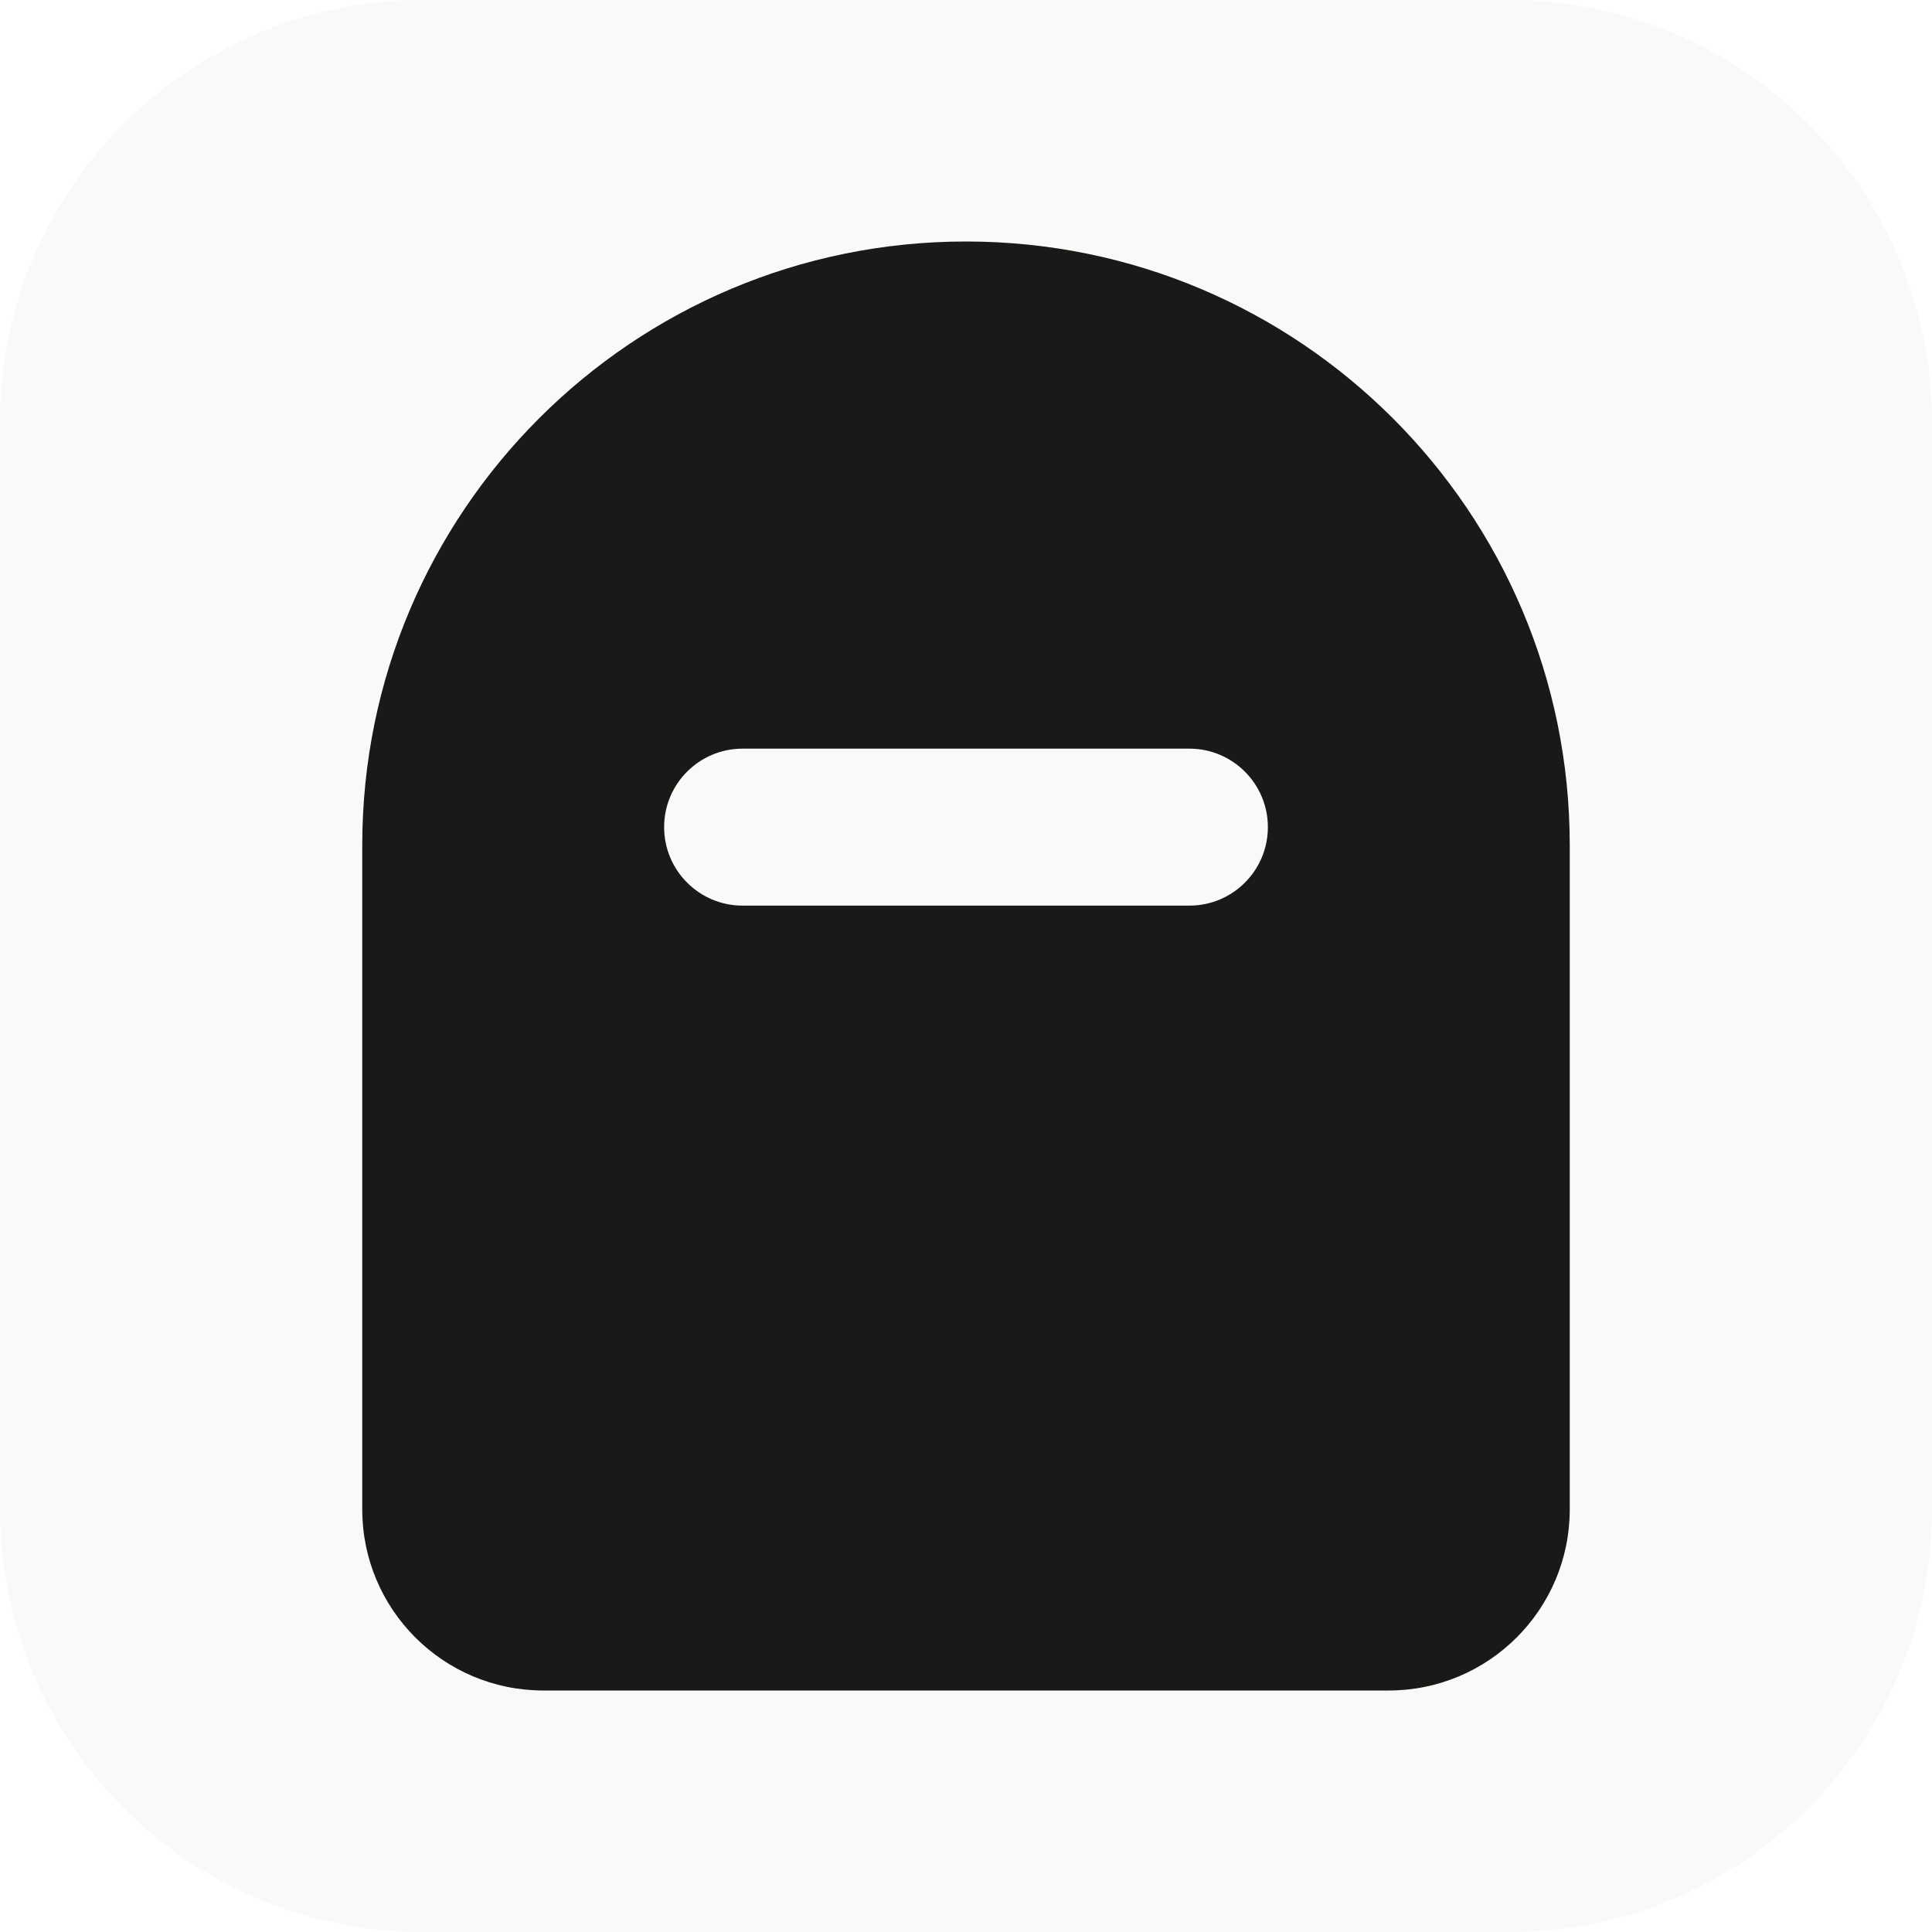
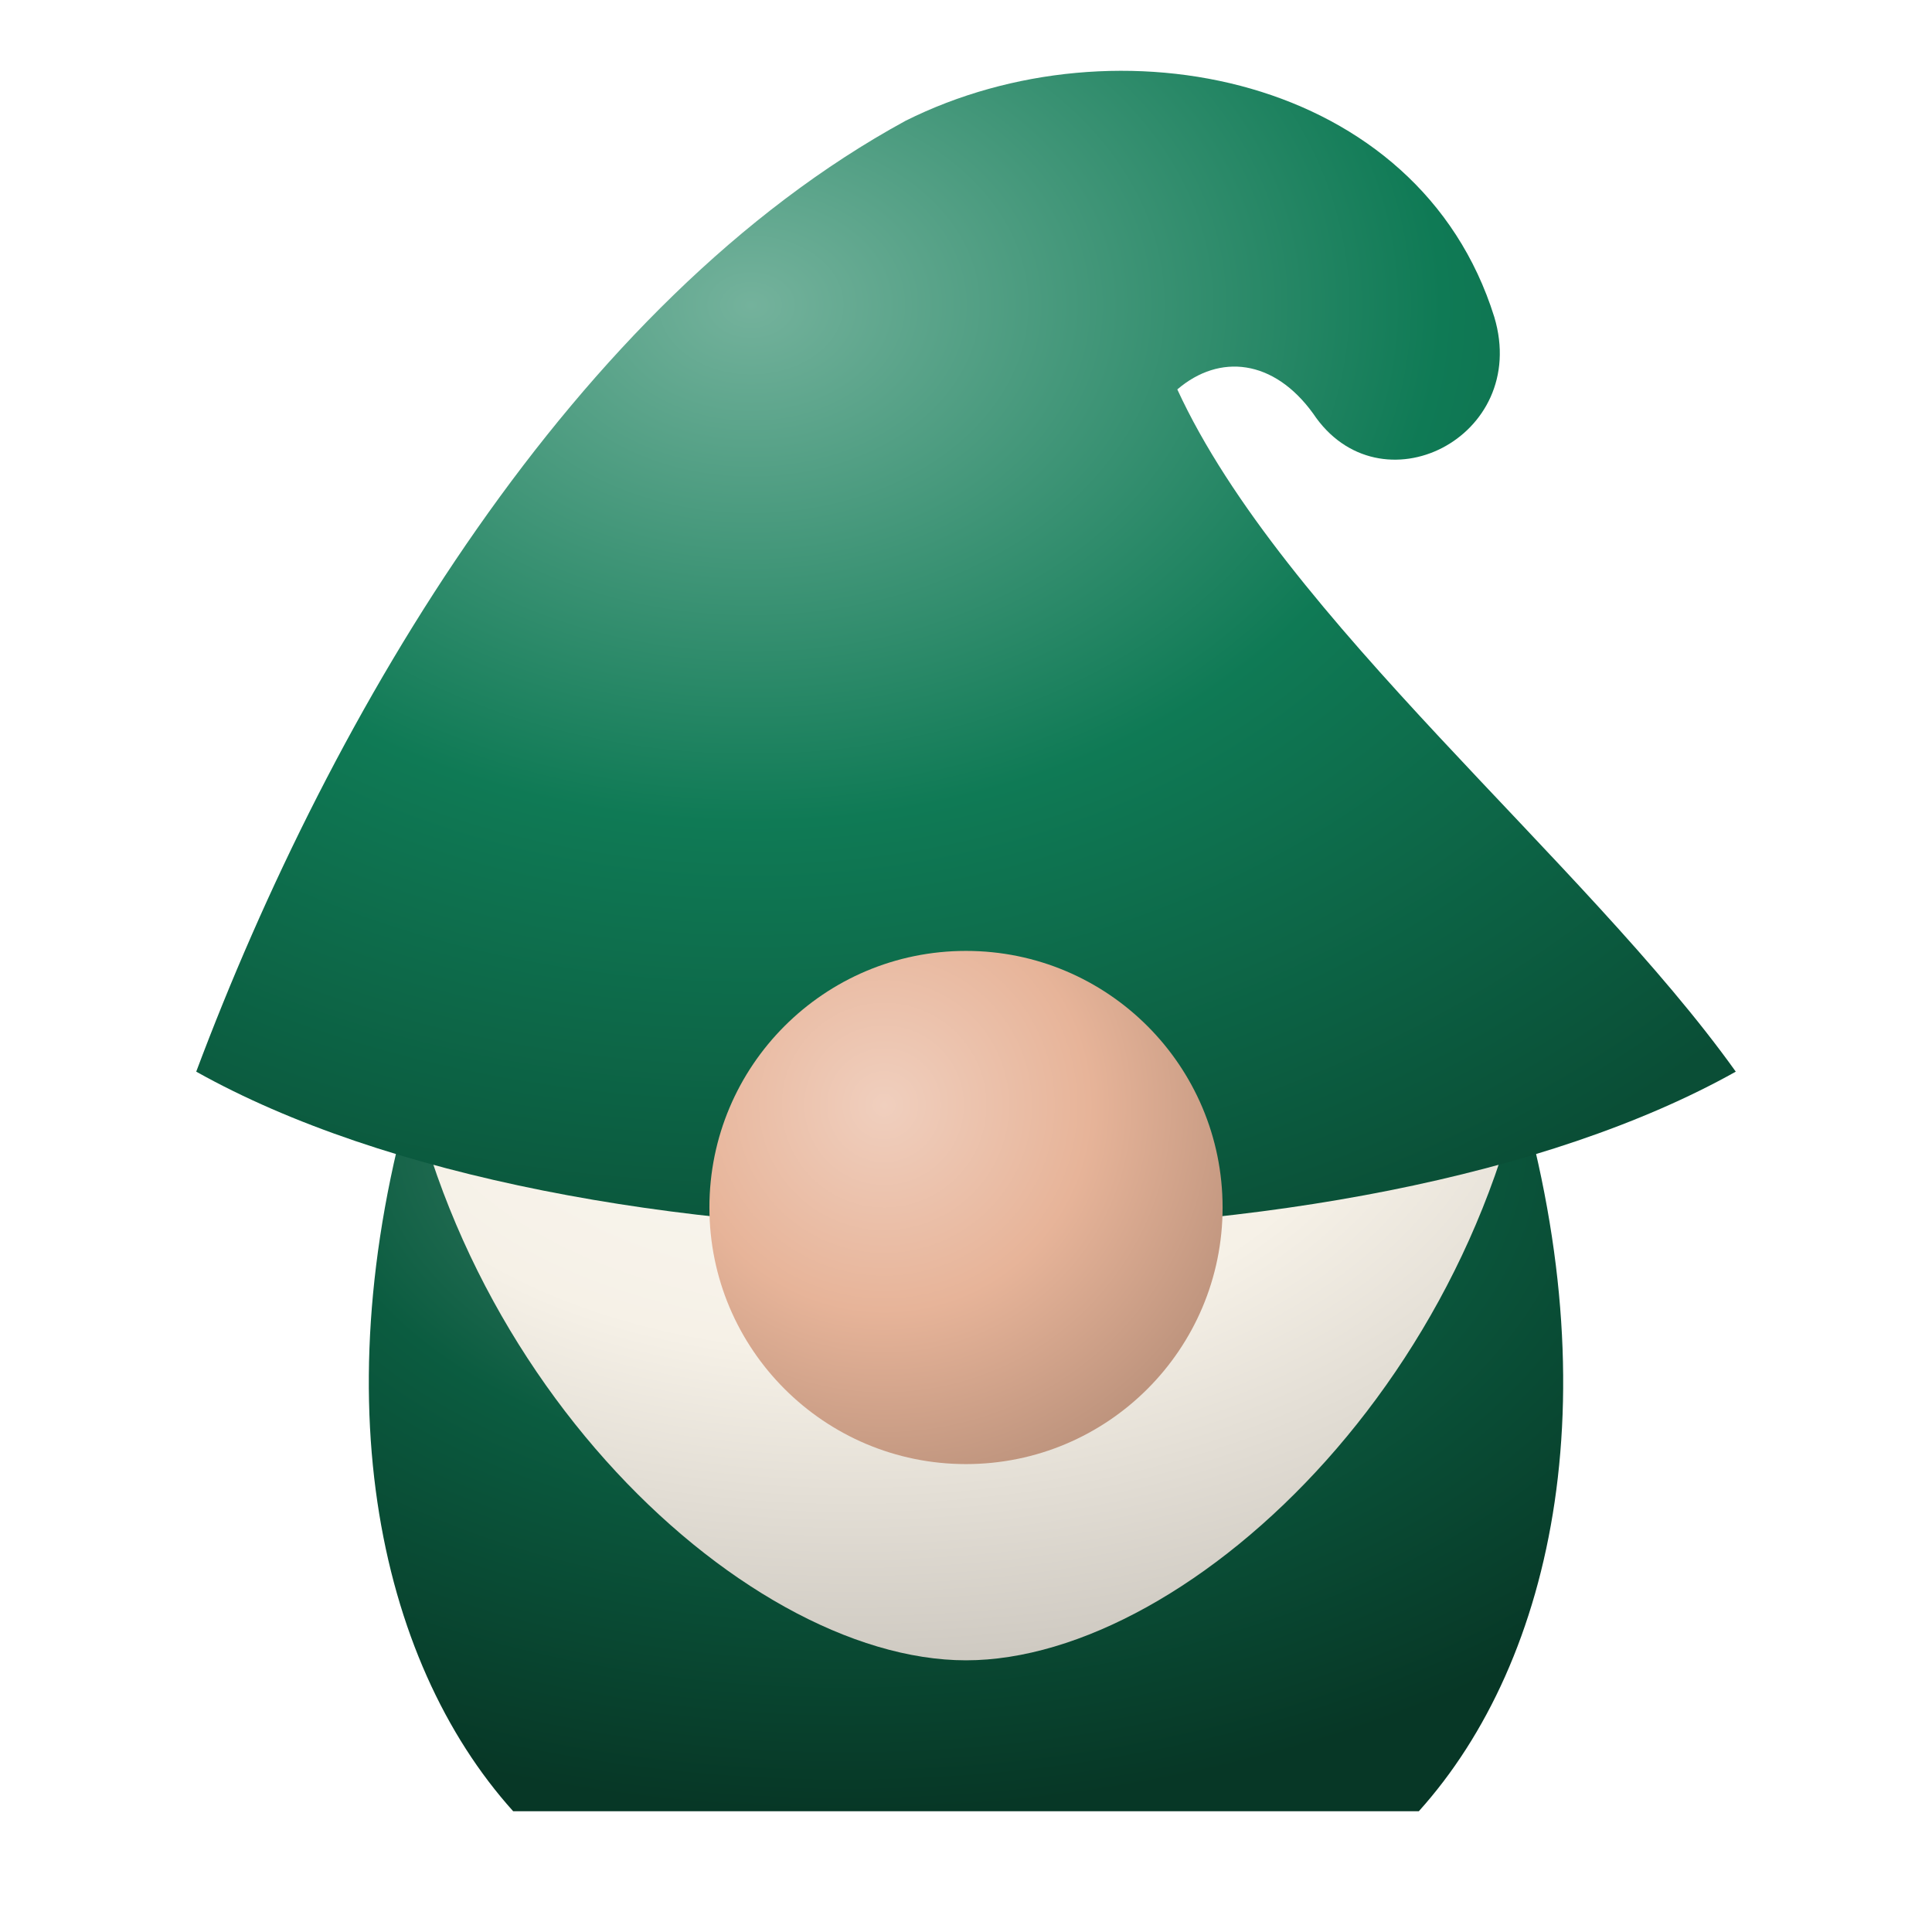
- <svg xmlns="http://www.w3.org/2000/svg" viewBox="0 0 32 32" width="32" height="32" role="img" aria-label="Silo">
-   <rect width="32" height="32" rx="7" fill="#FAF9F7" />
-   <path d="M6 14a10 10 0 0 1 20 0v11a3 3 0 0 1-3 3H9a3 3 0 0 1-3-3ZM12.3 12.4h7.4a1.3 1.3 0 0 1 0 2.6h-7.4a1.3 1.3 0 0 1 0-2.6Z" fill="#1A1917" fill-rule="evenodd" />
+ <svg xmlns="http://www.w3.org/2000/svg" viewBox="0 0 64 64" width="64" height="64" role="img" aria-label="Silo">
+   <g transform="scale(1) translate(0 -1) scale(1)">
+     <defs>
+       <radialGradient id="hat-felt" cx="0.36" cy="0.2" r="0.9">
+         <stop offset="0" stop-color="#74B29C" />
+         <stop offset=".5" stop-color="#0F7A55" />
+         <stop offset="1" stop-color="#0A4E36" />
+       </radialGradient>
+       <radialGradient id="coat-felt" cx="0.4" cy="0.1" r="0.9">
+         <stop offset="0" stop-color="#548D79" />
+         <stop offset=".5" stop-color="#0B5C40" />
+         <stop offset="1" stop-color="#073726" />
+       </radialGradient>
+       <radialGradient id="beard-wool" cx="0.4" cy="0.1" r="0.9">
+         <stop offset="0" stop-color="#FAF8F3" />
+         <stop offset=".5" stop-color="#F6F1E7" />
+         <stop offset="1" stop-color="#CFCAC2" />
+       </radialGradient>
+       <radialGradient id="nose-felt" cx="0.34" cy="0.3" r="0.8">
+         <stop offset="0" stop-color="#F0CFBE" />
+         <stop offset=".5" stop-color="#E7B499" />
+         <stop offset="1" stop-color="#B9907A" />
+       </radialGradient>
+     </defs>
+     <path id="coat" fill="url(#coat-felt)" d="M14 36C10.5 47 12.5 56 17 61h30c4.5-5 6.5-14 3-25Z" />
+     <path id="beard" fill="url(#beard-wool)" d="M13 33C14 46 24.5 56 32 56s18-10 19-23Z" />
+     <path id="hat" fill="url(#hat-felt)" d="M6.5 36.5C11 24.5 19 11 30 5c7-3.5 17-1.5 19.5 6.5 1.2 4-3.8 6.5-6 3.2-1.3-1.8-3.1-2-4.5-.8C42.5 21.5 52.5 29.5 57.5 36.5 45 43.5 19 43.5 6.5 36.5Z" />
+     <circle id="nose" cx="32" cy="41" r="8.5" fill="url(#nose-felt)" />
+   </g>
</svg>
